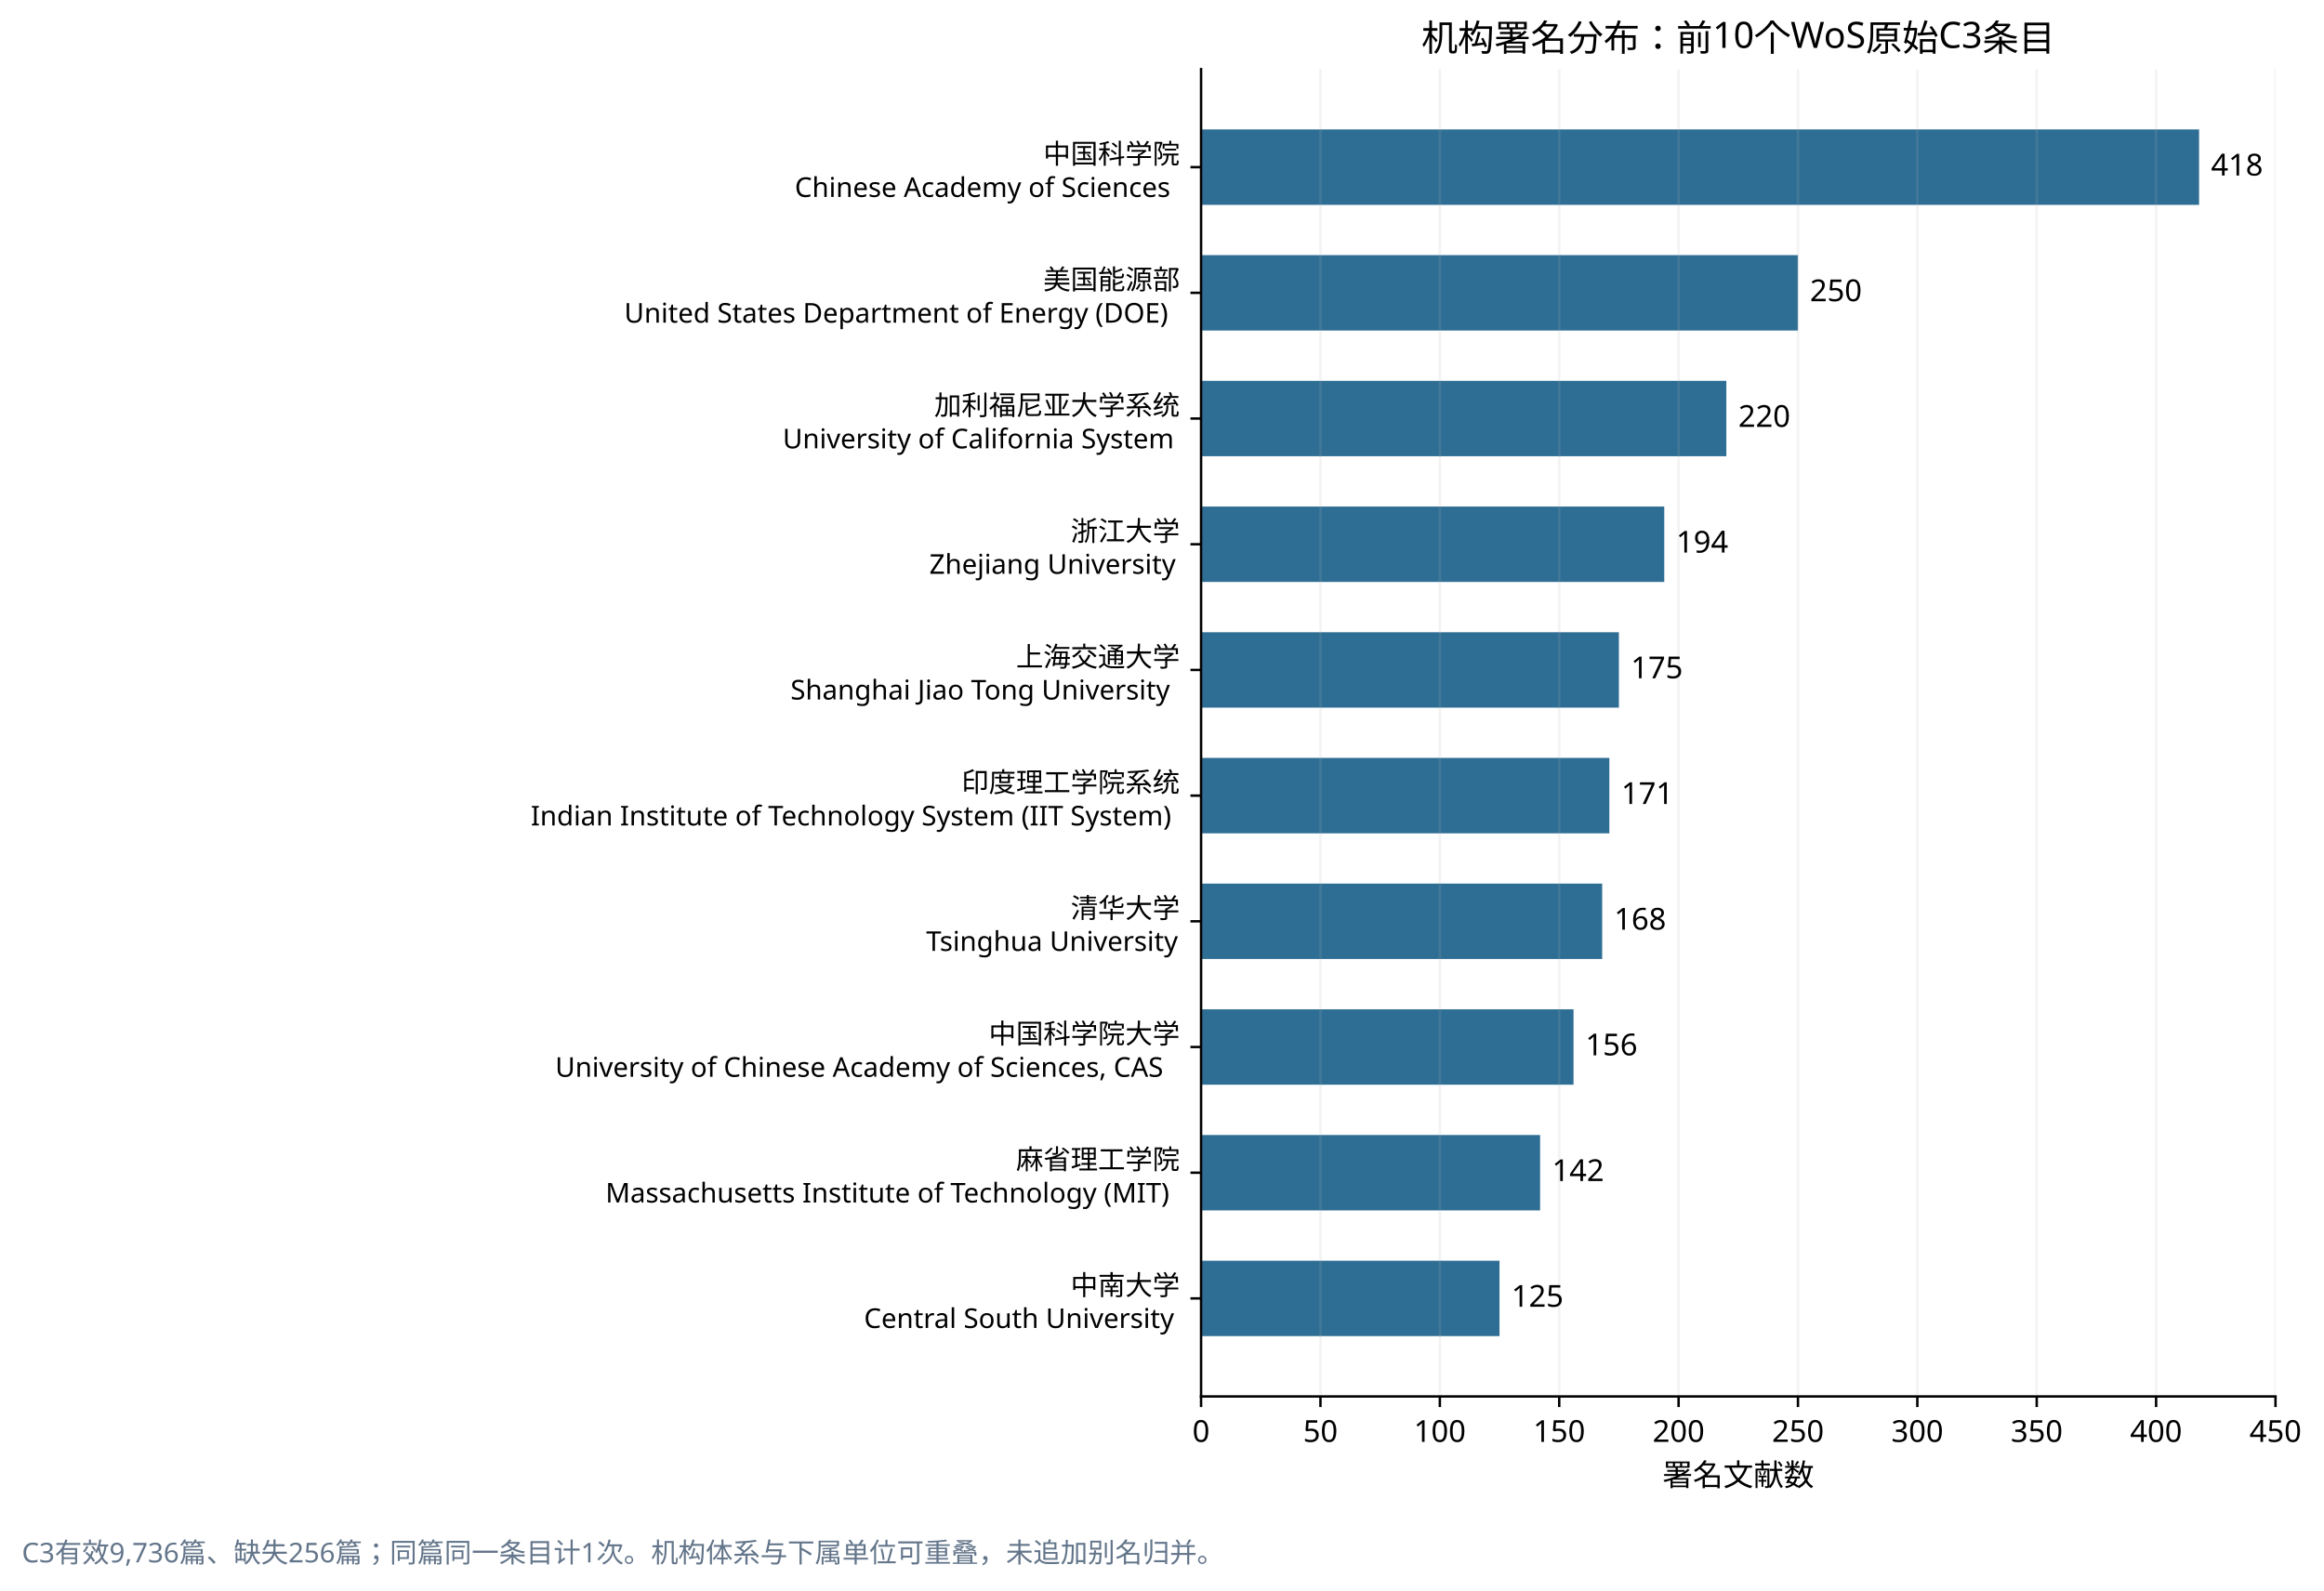
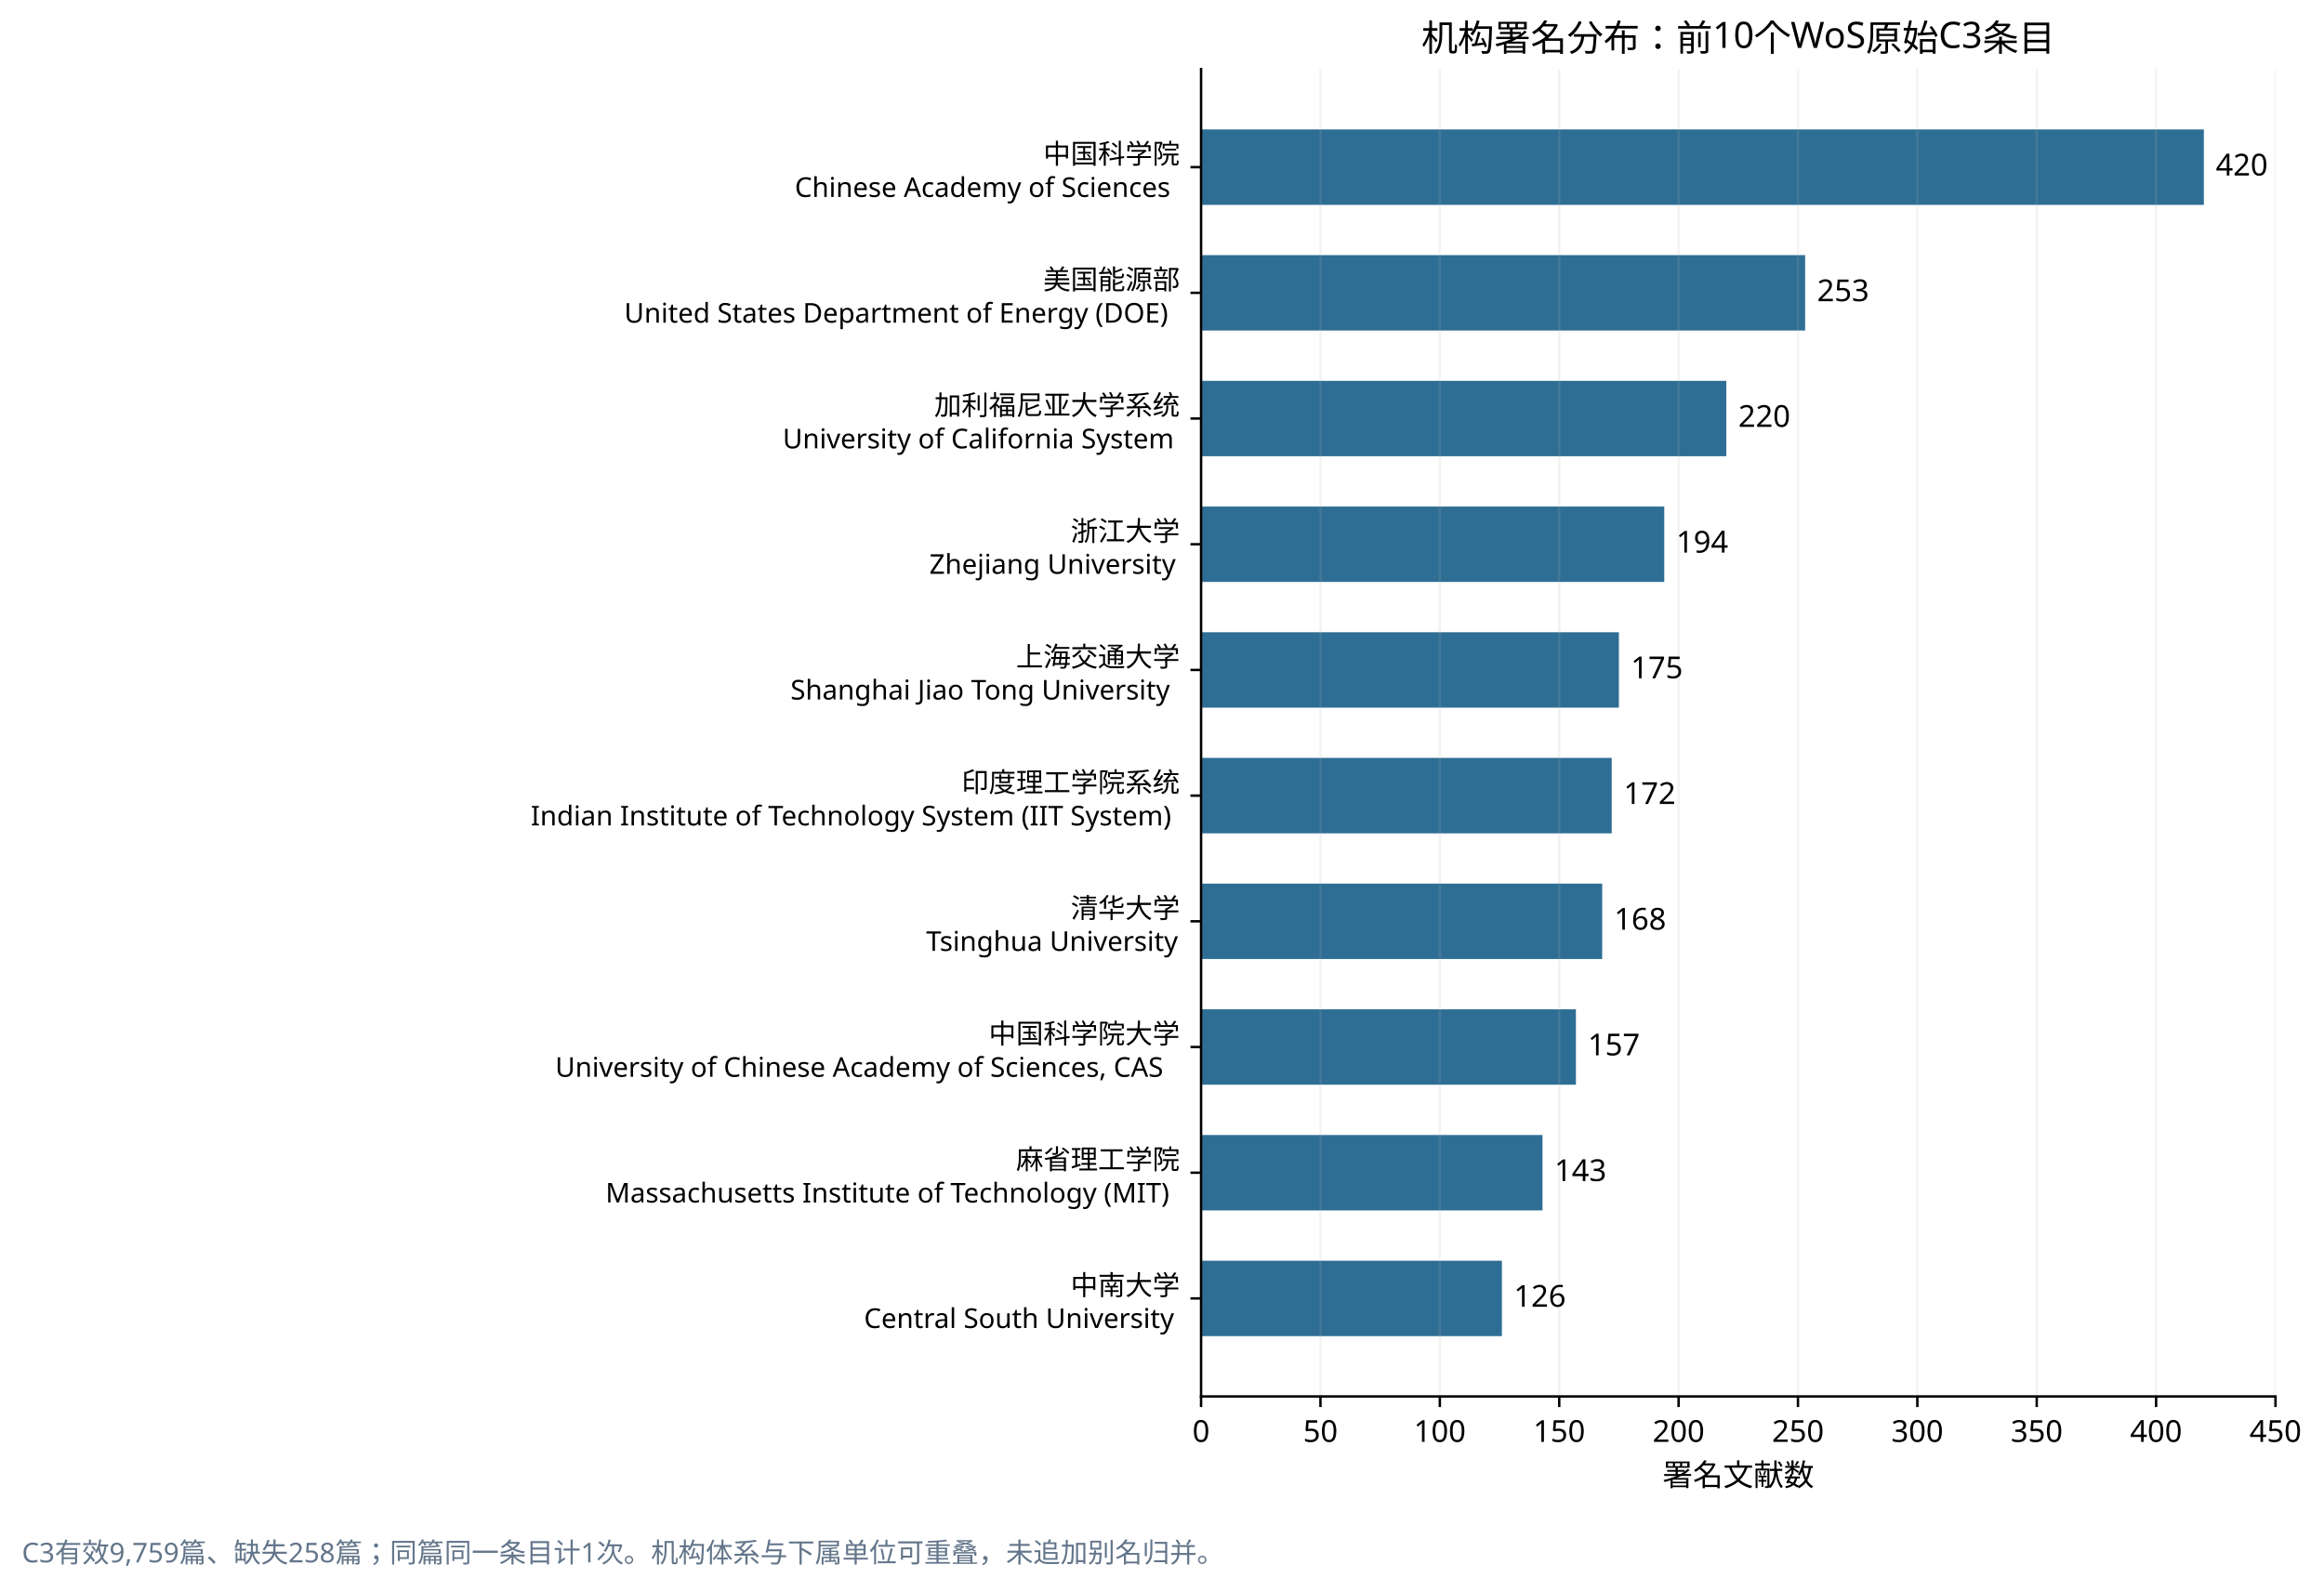
<svg xmlns="http://www.w3.org/2000/svg" xmlns:xlink="http://www.w3.org/1999/xlink" width="766.236pt" height="524.71pt" viewBox="0 0 766.236 524.71" version="1.1">
  <defs>
    <style type="text/css">*{stroke-linejoin: round; stroke-linecap: butt}</style>
  </defs>
  <g id="figure_1">
    <g id="patch_1">
      <path d="M 0 524.71  L 766.236 524.71  L 766.236 0  L 0 0  z " style="fill: #ffffff" />
    </g>
    <g id="axes_1">
      <g id="patch_2">
        <path d="M 396 460.553  L 750.24 460.553  L 750.24 22.793  L 396 22.793  z " style="fill: #ffffff" />
      </g>
      <g id="patch_3">
-         <path d="M 396 42.691  L 725.05 42.691  L 725.05 67.563  L 396 67.563  z " clip-path="url(#p15d1240db6)" style="fill: #2f6e94" />
+         <path d="M 396 42.691  L 726.624 42.691  L 726.624 67.563  L 396 67.563  z " clip-path="url(#pd60599ef1a)" style="fill: #2f6e94" />
      </g>
      <g id="patch_4">
-         <path d="M 396 84.145  L 592.8 84.145  L 592.8 109.018  L 396 109.018  z " clip-path="url(#p15d1240db6)" style="fill: #2f6e94" />
+         <path d="M 396 84.145  L 595.162 84.145  L 595.162 109.018  L 396 109.018  z " clip-path="url(#pd60599ef1a)" style="fill: #2f6e94" />
      </g>
      <g id="patch_5">
-         <path d="M 396 125.6  L 569.184 125.6  L 569.184 150.472  L 396 150.472  z " clip-path="url(#p15d1240db6)" style="fill: #2f6e94" />
+         <path d="M 396 125.6  L 569.184 125.6  L 569.184 150.472  L 396 150.472  z " clip-path="url(#pd60599ef1a)" style="fill: #2f6e94" />
      </g>
      <g id="patch_6">
-         <path d="M 396 167.054  L 548.717 167.054  L 548.717 191.927  L 396 191.927  z " clip-path="url(#p15d1240db6)" style="fill: #2f6e94" />
+         <path d="M 396 167.054  L 548.717 167.054  L 548.717 191.927  L 396 191.927  z " clip-path="url(#pd60599ef1a)" style="fill: #2f6e94" />
      </g>
      <g id="patch_7">
-         <path d="M 396 208.509  L 533.76 208.509  L 533.76 233.382  L 396 233.382  z " clip-path="url(#p15d1240db6)" style="fill: #2f6e94" />
+         <path d="M 396 208.509  L 533.76 208.509  L 533.76 233.382  L 396 233.382  z " clip-path="url(#pd60599ef1a)" style="fill: #2f6e94" />
      </g>
      <g id="patch_8">
-         <path d="M 396 249.963  L 530.611 249.963  L 530.611 274.836  L 396 274.836  z " clip-path="url(#p15d1240db6)" style="fill: #2f6e94" />
+         <path d="M 396 249.963  L 531.398 249.963  L 531.398 274.836  L 396 274.836  z " clip-path="url(#pd60599ef1a)" style="fill: #2f6e94" />
      </g>
      <g id="patch_9">
-         <path d="M 396 291.418  L 528.25 291.418  L 528.25 316.291  L 396 316.291  z " clip-path="url(#p15d1240db6)" style="fill: #2f6e94" />
+         <path d="M 396 291.418  L 528.25 291.418  L 528.25 316.291  L 396 316.291  z " clip-path="url(#pd60599ef1a)" style="fill: #2f6e94" />
      </g>
      <g id="patch_10">
-         <path d="M 396 332.873  L 518.803 332.873  L 518.803 357.745  L 396 357.745  z " clip-path="url(#p15d1240db6)" style="fill: #2f6e94" />
+         <path d="M 396 332.873  L 519.59 332.873  L 519.59 357.745  L 396 357.745  z " clip-path="url(#pd60599ef1a)" style="fill: #2f6e94" />
      </g>
      <g id="patch_11">
-         <path d="M 396 374.327  L 507.782 374.327  L 507.782 399.2  L 396 399.2  z " clip-path="url(#p15d1240db6)" style="fill: #2f6e94" />
+         <path d="M 396 374.327  L 508.57 374.327  L 508.57 399.2  L 396 399.2  z " clip-path="url(#pd60599ef1a)" style="fill: #2f6e94" />
      </g>
      <g id="patch_12">
-         <path d="M 396 415.782  L 494.4 415.782  L 494.4 440.654  L 396 440.654  z " clip-path="url(#p15d1240db6)" style="fill: #2f6e94" />
+         <path d="M 396 415.782  L 495.187 415.782  L 495.187 440.654  L 396 440.654  z " clip-path="url(#pd60599ef1a)" style="fill: #2f6e94" />
      </g>
      <g id="matplotlib.axis_1">
        <g id="xtick_1">
          <g id="line2d_1">
-             <path d="M 396 460.553  L 396 22.793  " clip-path="url(#p15d1240db6)" style="fill: none; stroke: #b0b0b0; stroke-opacity: 0.15; stroke-width: 0.8; stroke-linecap: square" />
+             <path d="M 396 460.553  L 396 22.793  " clip-path="url(#pd60599ef1a)" style="fill: none; stroke: #b0b0b0; stroke-opacity: 0.15; stroke-width: 0.8; stroke-linecap: square" />
          </g>
          <g id="line2d_2">
            <defs>
-               <path id="m5955a8573f" d="M 0 0  L 0 3.5  " style="stroke: #000000; stroke-width: 0.8" />
+               <path id="mbb31e1d9a4" d="M 0 0  L 0 3.5  " style="stroke: #000000; stroke-width: 0.8" />
            </defs>
            <g>
-               <use xlink:href="#m5955a8573f" x="396" y="460.553" style="stroke: #000000; stroke-width: 0.8" />
+               <use xlink:href="#mbb31e1d9a4" x="396" y="460.553" style="stroke: #000000; stroke-width: 0.8" />
            </g>
          </g>
          <g id="text_1">
            <text style="font-size: 10px; font-family: 'Microsoft YaHei'; text-anchor: middle" x="396" y="475.546" transform="rotate(-0 396 475.5462)">0</text>
          </g>
        </g>
        <g id="xtick_2">
          <g id="line2d_3">
-             <path d="M 435.36 460.553  L 435.36 22.793  " clip-path="url(#p15d1240db6)" style="fill: none; stroke: #b0b0b0; stroke-opacity: 0.15; stroke-width: 0.8; stroke-linecap: square" />
+             <path d="M 435.36 460.553  L 435.36 22.793  " clip-path="url(#pd60599ef1a)" style="fill: none; stroke: #b0b0b0; stroke-opacity: 0.15; stroke-width: 0.8; stroke-linecap: square" />
          </g>
          <g id="line2d_4">
            <g>
-               <use xlink:href="#m5955a8573f" x="435.36" y="460.553" style="stroke: #000000; stroke-width: 0.8" />
+               <use xlink:href="#mbb31e1d9a4" x="435.36" y="460.553" style="stroke: #000000; stroke-width: 0.8" />
            </g>
          </g>
          <g id="text_2">
            <text style="font-size: 10px; font-family: 'Microsoft YaHei'; text-anchor: middle" x="435.36" y="475.546" transform="rotate(-0 435.36 475.5462)">50</text>
          </g>
        </g>
        <g id="xtick_3">
          <g id="line2d_5">
-             <path d="M 474.72 460.553  L 474.72 22.793  " clip-path="url(#p15d1240db6)" style="fill: none; stroke: #b0b0b0; stroke-opacity: 0.15; stroke-width: 0.8; stroke-linecap: square" />
+             <path d="M 474.72 460.553  L 474.72 22.793  " clip-path="url(#pd60599ef1a)" style="fill: none; stroke: #b0b0b0; stroke-opacity: 0.15; stroke-width: 0.8; stroke-linecap: square" />
          </g>
          <g id="line2d_6">
            <g>
-               <use xlink:href="#m5955a8573f" x="474.72" y="460.553" style="stroke: #000000; stroke-width: 0.8" />
+               <use xlink:href="#mbb31e1d9a4" x="474.72" y="460.553" style="stroke: #000000; stroke-width: 0.8" />
            </g>
          </g>
          <g id="text_3">
            <text style="font-size: 10px; font-family: 'Microsoft YaHei'; text-anchor: middle" x="474.72" y="475.546" transform="rotate(-0 474.72 475.5462)">100</text>
          </g>
        </g>
        <g id="xtick_4">
          <g id="line2d_7">
-             <path d="M 514.08 460.553  L 514.08 22.793  " clip-path="url(#p15d1240db6)" style="fill: none; stroke: #b0b0b0; stroke-opacity: 0.15; stroke-width: 0.8; stroke-linecap: square" />
+             <path d="M 514.08 460.553  L 514.08 22.793  " clip-path="url(#pd60599ef1a)" style="fill: none; stroke: #b0b0b0; stroke-opacity: 0.15; stroke-width: 0.8; stroke-linecap: square" />
          </g>
          <g id="line2d_8">
            <g>
-               <use xlink:href="#m5955a8573f" x="514.08" y="460.553" style="stroke: #000000; stroke-width: 0.8" />
+               <use xlink:href="#mbb31e1d9a4" x="514.08" y="460.553" style="stroke: #000000; stroke-width: 0.8" />
            </g>
          </g>
          <g id="text_4">
            <text style="font-size: 10px; font-family: 'Microsoft YaHei'; text-anchor: middle" x="514.08" y="475.546" transform="rotate(-0 514.08 475.5462)">150</text>
          </g>
        </g>
        <g id="xtick_5">
          <g id="line2d_9">
-             <path d="M 553.44 460.553  L 553.44 22.793  " clip-path="url(#p15d1240db6)" style="fill: none; stroke: #b0b0b0; stroke-opacity: 0.15; stroke-width: 0.8; stroke-linecap: square" />
+             <path d="M 553.44 460.553  L 553.44 22.793  " clip-path="url(#pd60599ef1a)" style="fill: none; stroke: #b0b0b0; stroke-opacity: 0.15; stroke-width: 0.8; stroke-linecap: square" />
          </g>
          <g id="line2d_10">
            <g>
-               <use xlink:href="#m5955a8573f" x="553.44" y="460.553" style="stroke: #000000; stroke-width: 0.8" />
+               <use xlink:href="#mbb31e1d9a4" x="553.44" y="460.553" style="stroke: #000000; stroke-width: 0.8" />
            </g>
          </g>
          <g id="text_5">
            <text style="font-size: 10px; font-family: 'Microsoft YaHei'; text-anchor: middle" x="553.44" y="475.546" transform="rotate(-0 553.44 475.5462)">200</text>
          </g>
        </g>
        <g id="xtick_6">
          <g id="line2d_11">
-             <path d="M 592.8 460.553  L 592.8 22.793  " clip-path="url(#p15d1240db6)" style="fill: none; stroke: #b0b0b0; stroke-opacity: 0.15; stroke-width: 0.8; stroke-linecap: square" />
+             <path d="M 592.8 460.553  L 592.8 22.793  " clip-path="url(#pd60599ef1a)" style="fill: none; stroke: #b0b0b0; stroke-opacity: 0.15; stroke-width: 0.8; stroke-linecap: square" />
          </g>
          <g id="line2d_12">
            <g>
-               <use xlink:href="#m5955a8573f" x="592.8" y="460.553" style="stroke: #000000; stroke-width: 0.8" />
+               <use xlink:href="#mbb31e1d9a4" x="592.8" y="460.553" style="stroke: #000000; stroke-width: 0.8" />
            </g>
          </g>
          <g id="text_6">
            <text style="font-size: 10px; font-family: 'Microsoft YaHei'; text-anchor: middle" x="592.8" y="475.546" transform="rotate(-0 592.8 475.5462)">250</text>
          </g>
        </g>
        <g id="xtick_7">
          <g id="line2d_13">
-             <path d="M 632.16 460.553  L 632.16 22.793  " clip-path="url(#p15d1240db6)" style="fill: none; stroke: #b0b0b0; stroke-opacity: 0.15; stroke-width: 0.8; stroke-linecap: square" />
+             <path d="M 632.16 460.553  L 632.16 22.793  " clip-path="url(#pd60599ef1a)" style="fill: none; stroke: #b0b0b0; stroke-opacity: 0.15; stroke-width: 0.8; stroke-linecap: square" />
          </g>
          <g id="line2d_14">
            <g>
-               <use xlink:href="#m5955a8573f" x="632.16" y="460.553" style="stroke: #000000; stroke-width: 0.8" />
+               <use xlink:href="#mbb31e1d9a4" x="632.16" y="460.553" style="stroke: #000000; stroke-width: 0.8" />
            </g>
          </g>
          <g id="text_7">
            <text style="font-size: 10px; font-family: 'Microsoft YaHei'; text-anchor: middle" x="632.16" y="475.546" transform="rotate(-0 632.16 475.5462)">300</text>
          </g>
        </g>
        <g id="xtick_8">
          <g id="line2d_15">
-             <path d="M 671.52 460.553  L 671.52 22.793  " clip-path="url(#p15d1240db6)" style="fill: none; stroke: #b0b0b0; stroke-opacity: 0.15; stroke-width: 0.8; stroke-linecap: square" />
+             <path d="M 671.52 460.553  L 671.52 22.793  " clip-path="url(#pd60599ef1a)" style="fill: none; stroke: #b0b0b0; stroke-opacity: 0.15; stroke-width: 0.8; stroke-linecap: square" />
          </g>
          <g id="line2d_16">
            <g>
-               <use xlink:href="#m5955a8573f" x="671.52" y="460.553" style="stroke: #000000; stroke-width: 0.8" />
+               <use xlink:href="#mbb31e1d9a4" x="671.52" y="460.553" style="stroke: #000000; stroke-width: 0.8" />
            </g>
          </g>
          <g id="text_8">
            <text style="font-size: 10px; font-family: 'Microsoft YaHei'; text-anchor: middle" x="671.52" y="475.546" transform="rotate(-0 671.52 475.5462)">350</text>
          </g>
        </g>
        <g id="xtick_9">
          <g id="line2d_17">
-             <path d="M 710.88 460.553  L 710.88 22.793  " clip-path="url(#p15d1240db6)" style="fill: none; stroke: #b0b0b0; stroke-opacity: 0.15; stroke-width: 0.8; stroke-linecap: square" />
+             <path d="M 710.88 460.553  L 710.88 22.793  " clip-path="url(#pd60599ef1a)" style="fill: none; stroke: #b0b0b0; stroke-opacity: 0.15; stroke-width: 0.8; stroke-linecap: square" />
          </g>
          <g id="line2d_18">
            <g>
-               <use xlink:href="#m5955a8573f" x="710.88" y="460.553" style="stroke: #000000; stroke-width: 0.8" />
+               <use xlink:href="#mbb31e1d9a4" x="710.88" y="460.553" style="stroke: #000000; stroke-width: 0.8" />
            </g>
          </g>
          <g id="text_9">
            <text style="font-size: 10px; font-family: 'Microsoft YaHei'; text-anchor: middle" x="710.88" y="475.546" transform="rotate(-0 710.88 475.5462)">400</text>
          </g>
        </g>
        <g id="xtick_10">
          <g id="line2d_19">
-             <path d="M 750.24 460.553  L 750.24 22.793  " clip-path="url(#p15d1240db6)" style="fill: none; stroke: #b0b0b0; stroke-opacity: 0.15; stroke-width: 0.8; stroke-linecap: square" />
+             <path d="M 750.24 460.553  L 750.24 22.793  " clip-path="url(#pd60599ef1a)" style="fill: none; stroke: #b0b0b0; stroke-opacity: 0.15; stroke-width: 0.8; stroke-linecap: square" />
          </g>
          <g id="line2d_20">
            <g>
-               <use xlink:href="#m5955a8573f" x="750.24" y="460.553" style="stroke: #000000; stroke-width: 0.8" />
+               <use xlink:href="#mbb31e1d9a4" x="750.24" y="460.553" style="stroke: #000000; stroke-width: 0.8" />
            </g>
          </g>
          <g id="text_10">
            <text style="font-size: 10px; font-family: 'Microsoft YaHei'; text-anchor: middle" x="750.24" y="475.546" transform="rotate(-0 750.24 475.5462)">450</text>
          </g>
        </g>
        <g id="text_11">
          <text style="font-size: 10px; font-family: 'Microsoft YaHei'; text-anchor: middle" x="573.12" y="490.026" transform="rotate(-0 573.12 490.0259)">署名文献数</text>
        </g>
      </g>
      <g id="matplotlib.axis_2">
        <g id="ytick_1">
          <g id="line2d_21">
            <defs>
-               <path id="m08a59ad706" d="M 0 0  L -3.5 0  " style="stroke: #000000; stroke-width: 0.8" />
+               <path id="mc01b008662" d="M 0 0  L -3.5 0  " style="stroke: #000000; stroke-width: 0.8" />
            </defs>
            <g>
-               <use xlink:href="#m08a59ad706" x="396" y="55.127" style="stroke: #000000; stroke-width: 0.8" />
+               <use xlink:href="#mc01b008662" x="396" y="55.127" style="stroke: #000000; stroke-width: 0.8" />
            </g>
          </g>
          <g id="text_12">
            <text style="font-size: 9px; font-family: 'Microsoft YaHei'" transform="translate(344 53.95564)">中国科学院</text>
            <text style="font-size: 9px; font-family: 'Microsoft YaHei'" transform="translate(262.0437 64.95279)">Chinese Academy of Sciences</text>
          </g>
        </g>
        <g id="ytick_2">
          <g id="line2d_22">
            <g>
-               <use xlink:href="#m08a59ad706" x="396" y="96.582" style="stroke: #000000; stroke-width: 0.8" />
+               <use xlink:href="#mc01b008662" x="396" y="96.582" style="stroke: #000000; stroke-width: 0.8" />
            </g>
          </g>
          <g id="text_13">
            <text style="font-size: 9px; font-family: 'Microsoft YaHei'" transform="translate(344 95.41018)">美国能源部</text>
            <text style="font-size: 9px; font-family: 'Microsoft YaHei'" transform="translate(205.8106 106.4073)">United States Department of Energy (DOE)</text>
          </g>
        </g>
        <g id="ytick_3">
          <g id="line2d_23">
            <g>
-               <use xlink:href="#m08a59ad706" x="396" y="138.036" style="stroke: #000000; stroke-width: 0.8" />
+               <use xlink:href="#mc01b008662" x="396" y="138.036" style="stroke: #000000; stroke-width: 0.8" />
            </g>
          </g>
          <g id="text_14">
            <text style="font-size: 9px; font-family: 'Microsoft YaHei'" transform="translate(308 136.8647)">加利福尼亚大学系统</text>
            <text style="font-size: 9px; font-family: 'Microsoft YaHei'" transform="translate(258.0584 147.8619)">University of California System</text>
          </g>
        </g>
        <g id="ytick_4">
          <g id="line2d_24">
            <g>
-               <use xlink:href="#m08a59ad706" x="396" y="179.491" style="stroke: #000000; stroke-width: 0.8" />
+               <use xlink:href="#mc01b008662" x="396" y="179.491" style="stroke: #000000; stroke-width: 0.8" />
            </g>
          </g>
          <g id="text_15">
            <text style="font-size: 9px; font-family: 'Microsoft YaHei'" transform="translate(353 178.372)">浙江大学</text>
            <text style="font-size: 9px; font-family: 'Microsoft YaHei'" transform="translate(306.4137 189.2426)">Zhejiang University</text>
          </g>
        </g>
        <g id="ytick_5">
          <g id="line2d_25">
            <g>
-               <use xlink:href="#m08a59ad706" x="396" y="220.945" style="stroke: #000000; stroke-width: 0.8" />
+               <use xlink:href="#mc01b008662" x="396" y="220.945" style="stroke: #000000; stroke-width: 0.8" />
            </g>
          </g>
          <g id="text_16">
            <text style="font-size: 9px; font-family: 'Microsoft YaHei'" transform="translate(335 219.8266)">上海交通大学</text>
            <text style="font-size: 9px; font-family: 'Microsoft YaHei'" transform="translate(260.6263 230.6971)">Shanghai Jiao Tong University</text>
          </g>
        </g>
        <g id="ytick_6">
          <g id="line2d_26">
            <g>
-               <use xlink:href="#m08a59ad706" x="396" y="262.4" style="stroke: #000000; stroke-width: 0.8" />
+               <use xlink:href="#mc01b008662" x="396" y="262.4" style="stroke: #000000; stroke-width: 0.8" />
            </g>
          </g>
          <g id="text_17">
            <text style="font-size: 9px; font-family: 'Microsoft YaHei'" transform="translate(317 261.2284)">印度理工学院系统</text>
            <text style="font-size: 9px; font-family: 'Microsoft YaHei'" transform="translate(174.9913 272.2255)">Indian Institute of Technology System (IIT System)</text>
          </g>
        </g>
        <g id="ytick_7">
          <g id="line2d_27">
            <g>
-               <use xlink:href="#m08a59ad706" x="396" y="303.854" style="stroke: #000000; stroke-width: 0.8" />
+               <use xlink:href="#mc01b008662" x="396" y="303.854" style="stroke: #000000; stroke-width: 0.8" />
            </g>
          </g>
          <g id="text_18">
            <text style="font-size: 9px; font-family: 'Microsoft YaHei'" transform="translate(353 302.7356)">清华大学</text>
            <text style="font-size: 9px; font-family: 'Microsoft YaHei'" transform="translate(305.3633 313.6062)">Tsinghua University</text>
          </g>
        </g>
        <g id="ytick_8">
          <g id="line2d_28">
            <g>
-               <use xlink:href="#m08a59ad706" x="396" y="345.309" style="stroke: #000000; stroke-width: 0.8" />
+               <use xlink:href="#mc01b008662" x="396" y="345.309" style="stroke: #000000; stroke-width: 0.8" />
            </g>
          </g>
          <g id="text_19">
            <text style="font-size: 9px; font-family: 'Microsoft YaHei'" transform="translate(326 344.1375)">中国科学院大学</text>
            <text style="font-size: 9px; font-family: 'Microsoft YaHei'" transform="translate(183.0603 355.1346)">University of Chinese Academy of Sciences, CAS</text>
          </g>
        </g>
        <g id="ytick_9">
          <g id="line2d_29">
            <g>
-               <use xlink:href="#m08a59ad706" x="396" y="386.763" style="stroke: #000000; stroke-width: 0.8" />
+               <use xlink:href="#mc01b008662" x="396" y="386.763" style="stroke: #000000; stroke-width: 0.8" />
            </g>
          </g>
          <g id="text_20">
            <text style="font-size: 9px; font-family: 'Microsoft YaHei'" transform="translate(335 385.592)">麻省理工学院</text>
            <text style="font-size: 9px; font-family: 'Microsoft YaHei'" transform="translate(199.64 396.5892)">Massachusetts Institute of Technology (MIT)</text>
          </g>
        </g>
        <g id="ytick_10">
          <g id="line2d_30">
            <g>
-               <use xlink:href="#m08a59ad706" x="396" y="428.218" style="stroke: #000000; stroke-width: 0.8" />
+               <use xlink:href="#mc01b008662" x="396" y="428.218" style="stroke: #000000; stroke-width: 0.8" />
            </g>
          </g>
          <g id="text_21">
            <text style="font-size: 9px; font-family: 'Microsoft YaHei'" transform="translate(353 427.0993)">中南大学</text>
            <text style="font-size: 9px; font-family: 'Microsoft YaHei'" transform="translate(284.8672 437.9699)">Central South University</text>
          </g>
        </g>
      </g>
      <g id="patch_13">
        <path d="M 396 460.553  L 396 22.793  " style="fill: none; stroke: #000000; stroke-width: 0.8; stroke-linejoin: miter; stroke-linecap: square" />
      </g>
      <g id="patch_14">
        <path d="M 396 460.553  L 750.24 460.553  " style="fill: none; stroke: #000000; stroke-width: 0.8; stroke-linejoin: miter; stroke-linecap: square" />
      </g>
      <g id="text_22">
-         <text style="font-size: 10px; font-family: 'Microsoft YaHei'; text-anchor: start" x="728.986" y="57.881" transform="rotate(-0 728.9856 57.88095)">418</text>
+         <text style="font-size: 10px; font-family: 'Microsoft YaHei'; text-anchor: start" x="730.56" y="57.881" transform="rotate(-0 730.56 57.88095)">420</text>
      </g>
      <g id="text_23">
-         <text style="font-size: 10px; font-family: 'Microsoft YaHei'; text-anchor: start" x="596.736" y="99.335" transform="rotate(-0 596.736 99.3355)">250</text>
+         <text style="font-size: 10px; font-family: 'Microsoft YaHei'; text-anchor: start" x="599.098" y="99.335" transform="rotate(-0 599.0976 99.3355)">253</text>
      </g>
      <g id="text_24">
        <text style="font-size: 10px; font-family: 'Microsoft YaHei'; text-anchor: start" x="573.12" y="140.79" transform="rotate(-0 573.12 140.79)">220</text>
      </g>
      <g id="text_25">
        <text style="font-size: 10px; font-family: 'Microsoft YaHei'; text-anchor: start" x="552.653" y="182.245" transform="rotate(-0 552.6528 182.2446)">194</text>
      </g>
      <g id="text_26">
        <text style="font-size: 10px; font-family: 'Microsoft YaHei'; text-anchor: start" x="537.696" y="223.699" transform="rotate(-0 537.696 223.6991)">175</text>
      </g>
      <g id="text_27">
-         <text style="font-size: 10px; font-family: 'Microsoft YaHei'; text-anchor: start" x="534.547" y="265.154" transform="rotate(-0 534.5472 265.1537)">171</text>
+         <text style="font-size: 10px; font-family: 'Microsoft YaHei'; text-anchor: start" x="535.334" y="265.154" transform="rotate(-0 535.3344 265.1537)">172</text>
      </g>
      <g id="text_28">
        <text style="font-size: 10px; font-family: 'Microsoft YaHei'; text-anchor: start" x="532.186" y="306.608" transform="rotate(-0 532.1856 306.6082)">168</text>
      </g>
      <g id="text_29">
-         <text style="font-size: 10px; font-family: 'Microsoft YaHei'; text-anchor: start" x="522.739" y="348.063" transform="rotate(-0 522.7392 348.0628)">156</text>
+         <text style="font-size: 10px; font-family: 'Microsoft YaHei'; text-anchor: start" x="523.526" y="348.063" transform="rotate(-0 523.5264 348.0628)">157</text>
      </g>
      <g id="text_30">
-         <text style="font-size: 10px; font-family: 'Microsoft YaHei'; text-anchor: start" x="511.718" y="389.517" transform="rotate(-0 511.7184 389.5173)">142</text>
+         <text style="font-size: 10px; font-family: 'Microsoft YaHei'; text-anchor: start" x="512.506" y="389.517" transform="rotate(-0 512.5056 389.5173)">143</text>
      </g>
      <g id="text_31">
-         <text style="font-size: 10px; font-family: 'Microsoft YaHei'; text-anchor: start" x="498.336" y="430.972" transform="rotate(-0 498.336 430.9719)">125</text>
+         <text style="font-size: 10px; font-family: 'Microsoft YaHei'; text-anchor: start" x="499.123" y="430.972" transform="rotate(-0 499.1232 430.9719)">126</text>
      </g>
      <g id="text_32">
        <text style="font-size: 12px; font-family: 'Microsoft YaHei'; text-anchor: middle" x="573.12" y="16.793" transform="rotate(-0 573.12 16.7925)">机构署名分布：前10个WoS原始C3条目</text>
      </g>
    </g>
    <g id="text_33">
-       <text style="font-size: 9px; font-family: 'Microsoft YaHei'; text-anchor: start; fill: #63758a" x="7.2" y="515.273" transform="rotate(-0 7.2 515.2725)">C3有效9,736篇、缺失256篇；同篇同一条目计1次。机构体系与下属单位可重叠，未追加别名归并。</text>
+       <text style="font-size: 9px; font-family: 'Microsoft YaHei'; text-anchor: start; fill: #63758a" x="7.2" y="515.273" transform="rotate(-0 7.2 515.2725)">C3有效9,759篇、缺失258篇；同篇同一条目计1次。机构体系与下属单位可重叠，未追加别名归并。</text>
    </g>
  </g>
  <defs>
-     <clipPath id="p15d1240db6">
+     <clipPath id="pd60599ef1a">
      <rect x="396" y="22.793" width="354.24" height="437.76" />
    </clipPath>
  </defs>
</svg>
